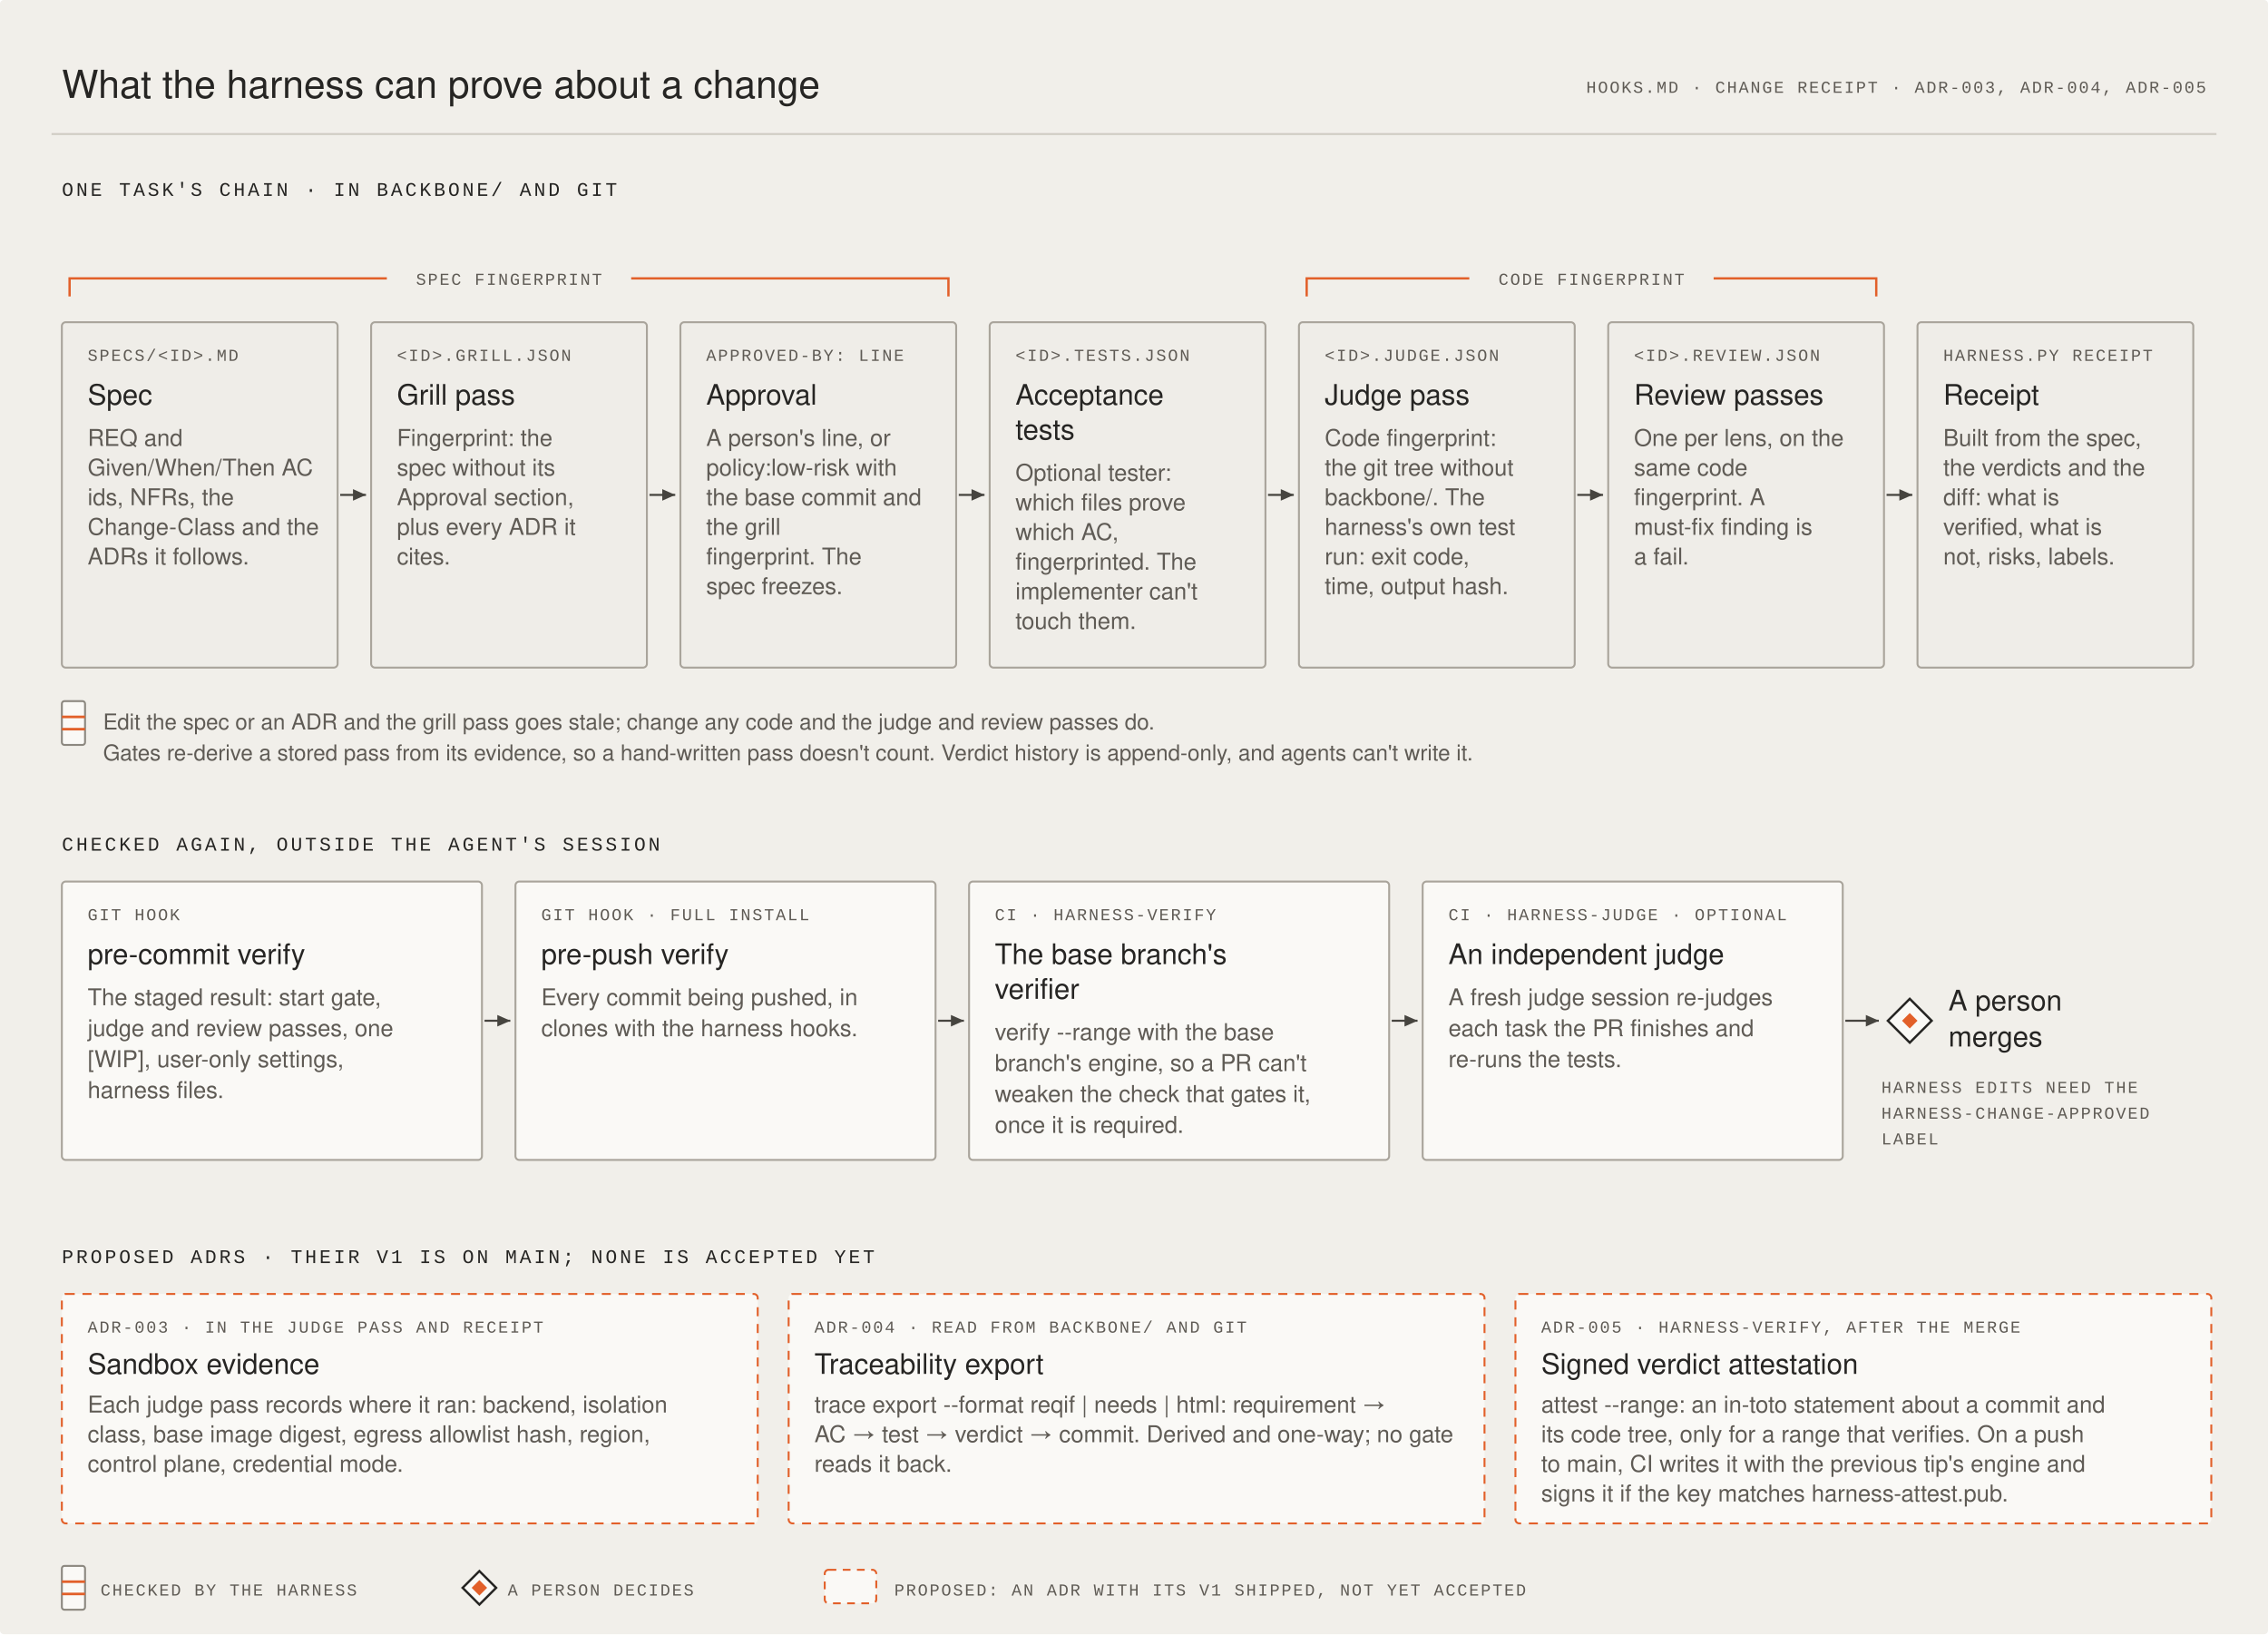
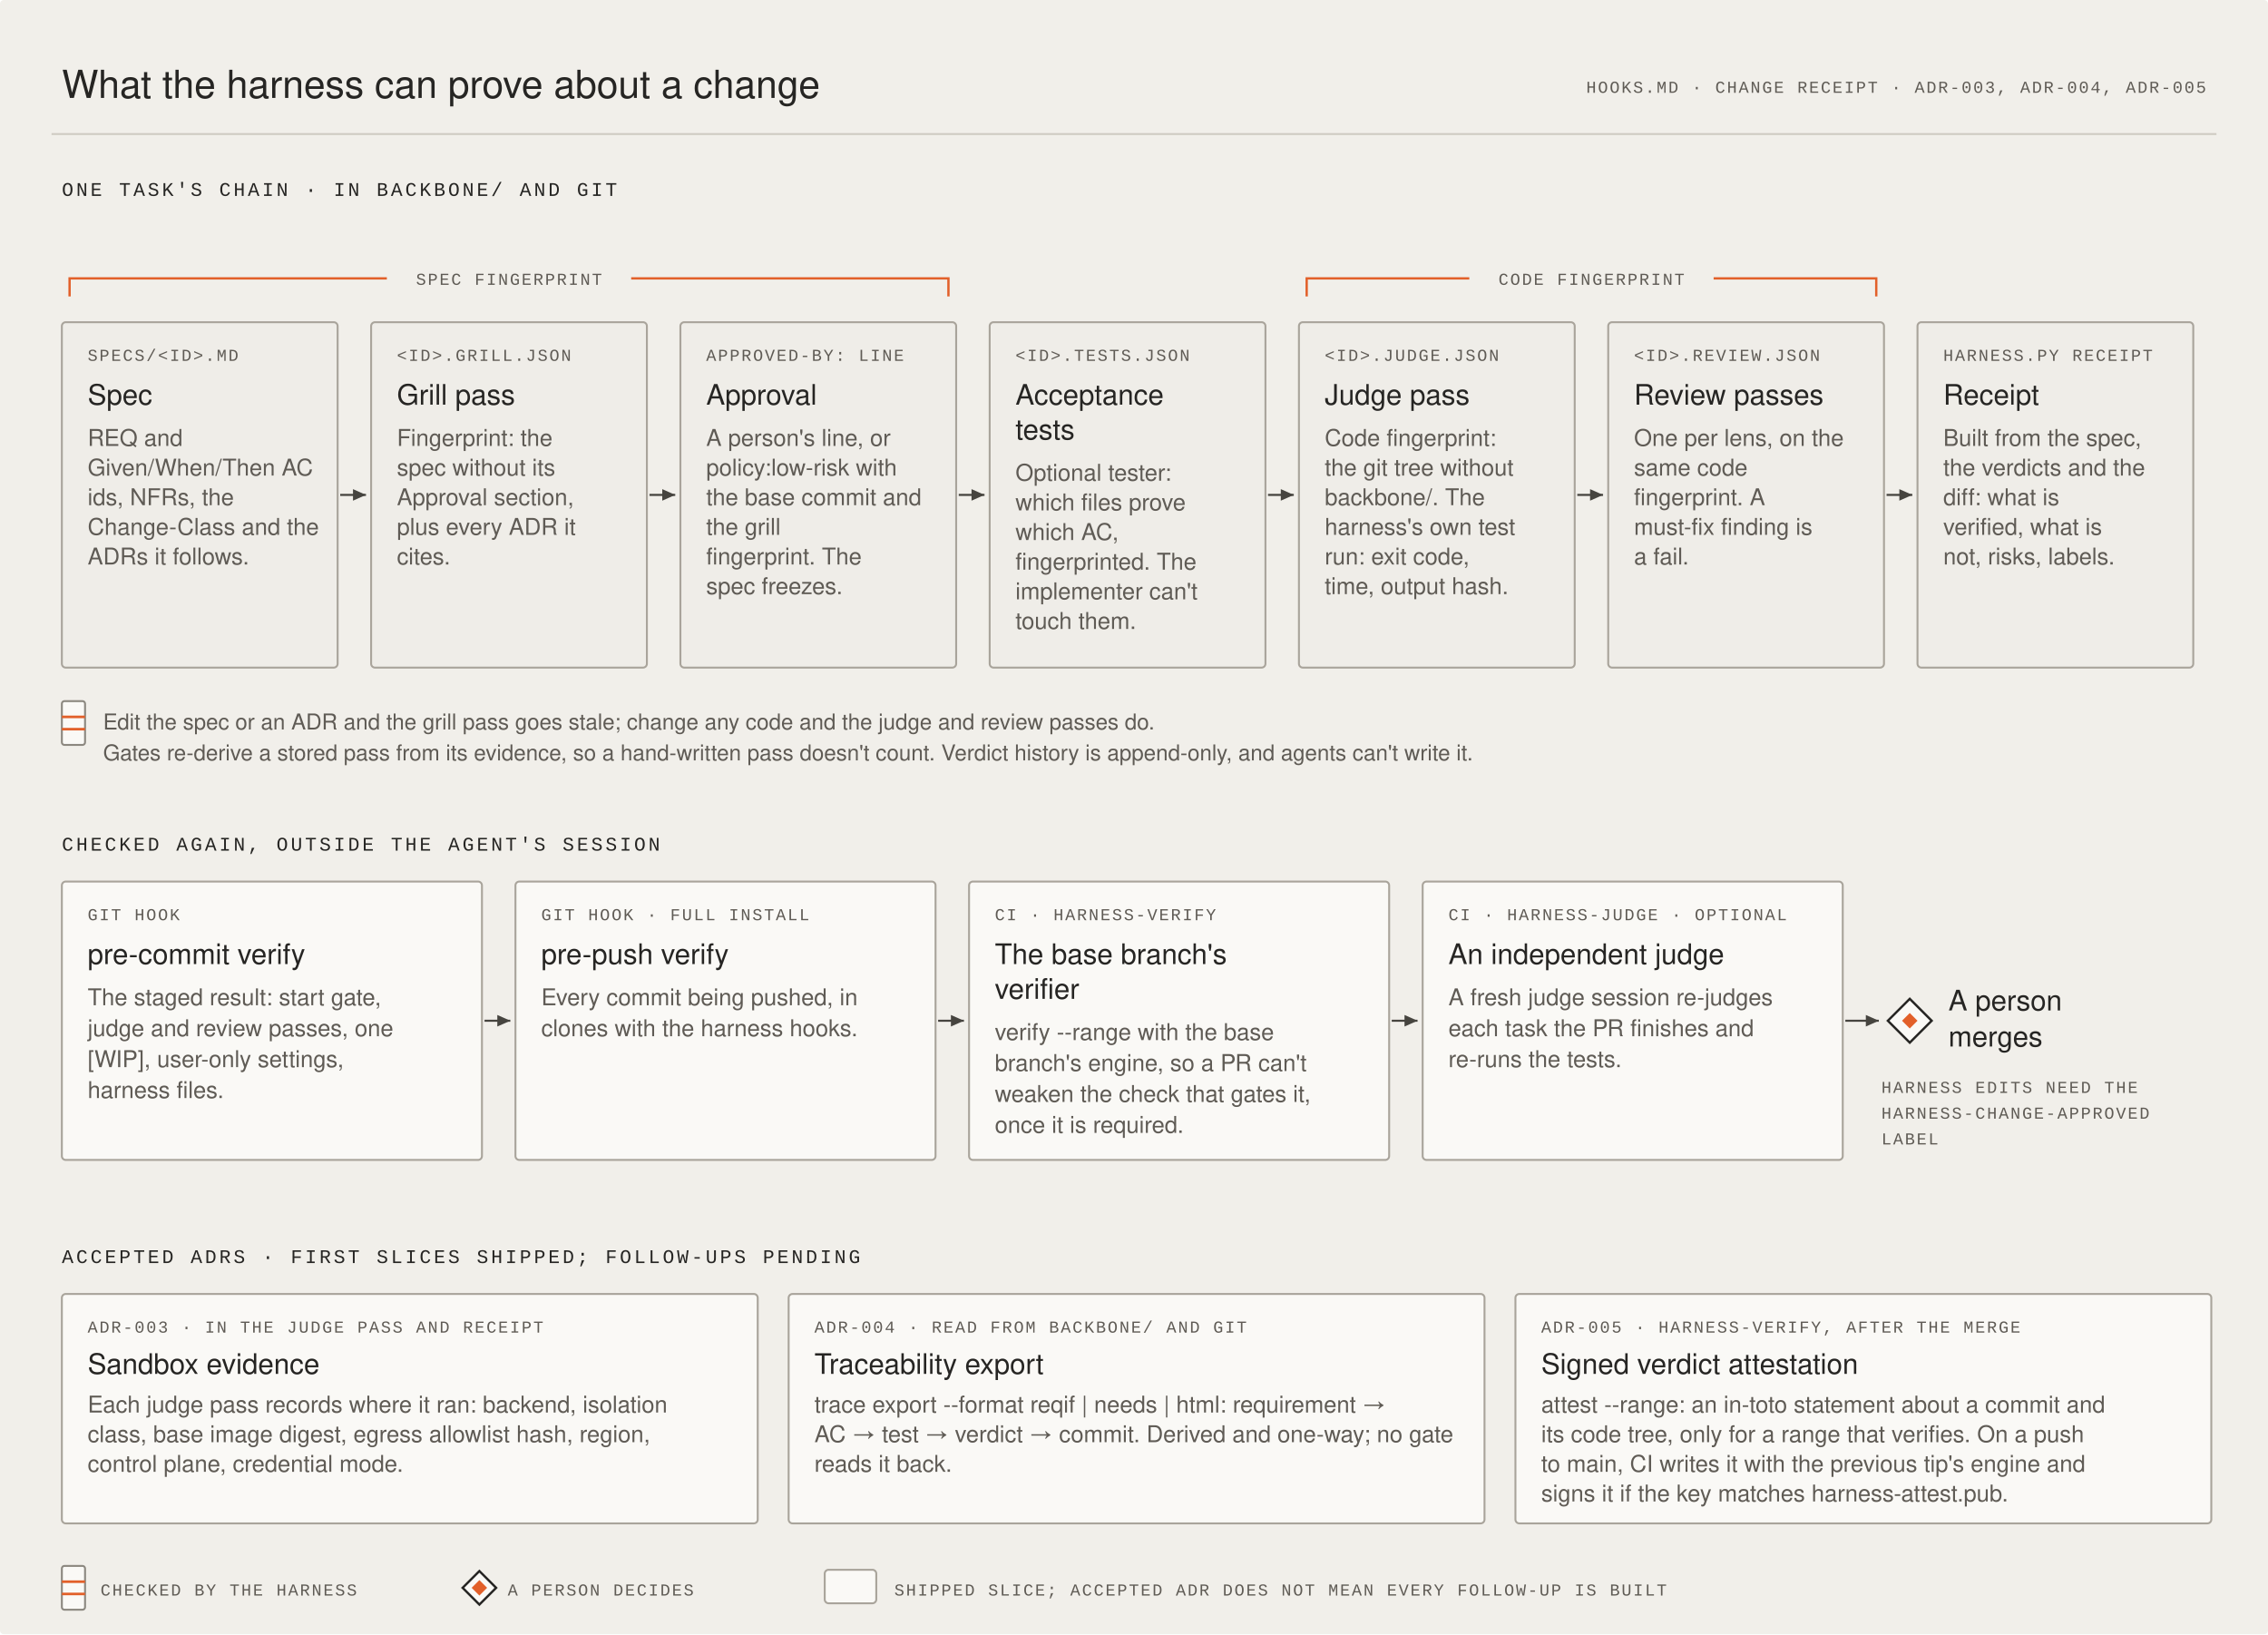
<svg xmlns="http://www.w3.org/2000/svg" viewBox="0 0 1760 1268" width="1760" height="1268" role="img" aria-labelledby="t d">
  <style>
  .mono { font-family: ui-monospace, SFMono-Regular, Menlo, Consolas, 'Liberation Mono', monospace; letter-spacing: 0.12em; fill: #262523; }
  .sans { font-family: -apple-system, BlinkMacSystemFont, 'Segoe UI', Helvetica, Arial, sans-serif; fill: #262523; }
  .h1 { font-family: -apple-system, BlinkMacSystemFont, 'Segoe UI', Helvetica, Arial, sans-serif; font-size: 30px; fill: #262523; }
  .stage { font-family: -apple-system, BlinkMacSystemFont, 'Segoe UI', Helvetica, Arial, sans-serif; font-size: 31px; fill: #262523; }
  .num { font-family: ui-monospace, SFMono-Regular, Menlo, Consolas, 'Liberation Mono', monospace; font-size: 15px; letter-spacing: 0.08em; fill: #E2602A; }
  .ref { font-family: ui-monospace, SFMono-Regular, Menlo, Consolas, 'Liberation Mono', monospace; font-size: 14px; letter-spacing: 0.08em; fill: #5F5B55; }
  .label { font-family: ui-monospace, SFMono-Regular, Menlo, Consolas, 'Liberation Mono', monospace; font-size: 15px; letter-spacing: 0.14em; fill: #262523; }
  .chip { font-family: ui-monospace, SFMono-Regular, Menlo, Consolas, 'Liberation Mono', monospace; font-size: 14px; letter-spacing: 0.12em; fill: #262523; }
  .tiny { font-family: ui-monospace, SFMono-Regular, Menlo, Consolas, 'Liberation Mono', monospace; font-size: 13px; letter-spacing: 0.1em; fill: #5F5B55; }
  .title { font-family: -apple-system, BlinkMacSystemFont, 'Segoe UI', Helvetica, Arial, sans-serif; font-size: 25px; fill: #262523; }
  .title-s { font-family: -apple-system, BlinkMacSystemFont, 'Segoe UI', Helvetica, Arial, sans-serif; font-size: 22px; fill: #262523; }
  .body { font-family: -apple-system, BlinkMacSystemFont, 'Segoe UI', Helvetica, Arial, sans-serif; font-size: 18px; fill: #5F5B55; }
  .item { font-family: -apple-system, BlinkMacSystemFont, 'Segoe UI', Helvetica, Arial, sans-serif; font-size: 19px; fill: #262523; }
  .note { font-family: -apple-system, BlinkMacSystemFont, 'Segoe UI', Helvetica, Arial, sans-serif; font-size: 17px; fill: #5F5B55; }
  .gov { font-family: -apple-system, BlinkMacSystemFont, 'Segoe UI', Helvetica, Arial, sans-serif; font-size: 18px; fill: #262523; }
  .code { font-family: ui-monospace, SFMono-Regular, Menlo, Consolas, 'Liberation Mono', monospace; font-size: 15px; letter-spacing: 0; fill: #262523; }
  .msg { font-family: -apple-system, BlinkMacSystemFont, 'Segoe UI', Helvetica, Arial, sans-serif; font-size: 16px; fill: #262523; }
  .msg-s { font-family: -apple-system, BlinkMacSystemFont, 'Segoe UI', Helvetica, Arial, sans-serif; font-size: 15px; fill: #5F5B55; }
  .code-s { font-family: ui-monospace, SFMono-Regular, Menlo, Consolas, 'Liberation Mono', monospace; font-size: 14px; letter-spacing: 0; fill: #262523; }
</style>
  <defs>
    <marker id="arrow" viewBox="0 0 10 10" refX="9" refY="5" markerWidth="7" markerHeight="7" orient="auto-start-reverse">
      <path d="M0,1 L9,5 L0,9 z" fill="#46443F" />
    </marker>
    <marker id="arrow-o" viewBox="0 0 10 10" refX="9" refY="5" markerWidth="7" markerHeight="7" orient="auto-start-reverse">
      <path d="M0,1 L9,5 L0,9 z" fill="#E2602A" />
    </marker>
    <marker id="arrow-g" viewBox="0 0 10 10" refX="9" refY="5" markerWidth="7" markerHeight="7" orient="auto-start-reverse">
      <path d="M0,1 L9,5 L0,9 z" fill="#8C8880" />
    </marker>
  </defs>
  <rect x="0" y="0" width="1760" height="1268" rx="3" fill="#F1EFEA" stroke="none" stroke-width="1.5" />
  <text x="48" y="76" class="h1">What the harness can prove about a change</text>
  <text x="1712" y="72" class="tiny" text-anchor="end">HOOKS.MD · CHANGE RECEIPT · ADR-003, ADR-004, ADR-005</text>
  <line x1="40" y1="104" x2="1720" y2="104" stroke="#CFCBC3" stroke-width="1.5" />
  <text x="48" y="152" class="label">ONE TASK'S CHAIN · IN BACKBONE/ AND GIT</text>
  <rect x="48" y="250" width="214" height="268" rx="3" fill="#EFEDE8" stroke="#A9A49B" stroke-width="1.5" />
  <text x="68" y="280" class="tiny">SPECS/&lt;ID&gt;.MD</text>
  <text x="68" y="314" class="title-s">
    <tspan x="68" dy="0">Spec</tspan>
  </text>
  <text x="68" y="346" class="body">
    <tspan x="68" dy="0">REQ and</tspan>
    <tspan x="68" dy="23">Given/When/Then AC</tspan>
    <tspan x="68" dy="23">ids, NFRs, the</tspan>
    <tspan x="68" dy="23">Change-Class and the</tspan>
    <tspan x="68" dy="23">ADRs it follows.</tspan>
  </text>
  <line x1="264" y1="384.0" x2="284" y2="384.0" stroke="#46443F" stroke-width="1.6" marker-end="url(#arrow)" />
  <rect x="288" y="250" width="214" height="268" rx="3" fill="#EFEDE8" stroke="#A9A49B" stroke-width="1.5" />
  <text x="308" y="280" class="tiny">&lt;ID&gt;.GRILL.JSON</text>
  <text x="308" y="314" class="title-s">
    <tspan x="308" dy="0">Grill pass</tspan>
  </text>
  <text x="308" y="346" class="body">
    <tspan x="308" dy="0">Fingerprint: the</tspan>
    <tspan x="308" dy="23">spec without its</tspan>
    <tspan x="308" dy="23">Approval section,</tspan>
    <tspan x="308" dy="23">plus every ADR it</tspan>
    <tspan x="308" dy="23">cites.</tspan>
  </text>
  <line x1="504" y1="384.0" x2="524" y2="384.0" stroke="#46443F" stroke-width="1.6" marker-end="url(#arrow)" />
  <rect x="528" y="250" width="214" height="268" rx="3" fill="#EFEDE8" stroke="#A9A49B" stroke-width="1.5" />
  <text x="548" y="280" class="tiny">APPROVED-BY: LINE</text>
  <text x="548" y="314" class="title-s">
    <tspan x="548" dy="0">Approval</tspan>
  </text>
  <text x="548" y="346" class="body">
    <tspan x="548" dy="0">A person's line, or</tspan>
    <tspan x="548" dy="23">policy:low-risk with</tspan>
    <tspan x="548" dy="23">the base commit and</tspan>
    <tspan x="548" dy="23">the grill</tspan>
    <tspan x="548" dy="23">fingerprint. The</tspan>
    <tspan x="548" dy="23">spec freezes.</tspan>
  </text>
  <line x1="744" y1="384.0" x2="764" y2="384.0" stroke="#46443F" stroke-width="1.6" marker-end="url(#arrow)" />
  <rect x="768" y="250" width="214" height="268" rx="3" fill="#EFEDE8" stroke="#A9A49B" stroke-width="1.5" />
  <text x="788" y="280" class="tiny">&lt;ID&gt;.TESTS.JSON</text>
  <text x="788" y="314" class="title-s">
    <tspan x="788" dy="0">Acceptance</tspan>
    <tspan x="788" dy="27">tests</tspan>
  </text>
  <text x="788" y="373" class="body">
    <tspan x="788" dy="0">Optional tester:</tspan>
    <tspan x="788" dy="23">which files prove</tspan>
    <tspan x="788" dy="23">which AC,</tspan>
    <tspan x="788" dy="23">fingerprinted. The</tspan>
    <tspan x="788" dy="23">implementer can't</tspan>
    <tspan x="788" dy="23">touch them.</tspan>
  </text>
  <line x1="984" y1="384.0" x2="1004" y2="384.0" stroke="#46443F" stroke-width="1.6" marker-end="url(#arrow)" />
  <rect x="1008" y="250" width="214" height="268" rx="3" fill="#EFEDE8" stroke="#A9A49B" stroke-width="1.5" />
  <text x="1028" y="280" class="tiny">&lt;ID&gt;.JUDGE.JSON</text>
  <text x="1028" y="314" class="title-s">
    <tspan x="1028" dy="0">Judge pass</tspan>
  </text>
  <text x="1028" y="346" class="body">
    <tspan x="1028" dy="0">Code fingerprint:</tspan>
    <tspan x="1028" dy="23">the git tree without</tspan>
    <tspan x="1028" dy="23">backbone/. The</tspan>
    <tspan x="1028" dy="23">harness's own test</tspan>
    <tspan x="1028" dy="23">run: exit code,</tspan>
    <tspan x="1028" dy="23">time, output hash.</tspan>
  </text>
  <line x1="1224" y1="384.0" x2="1244" y2="384.0" stroke="#46443F" stroke-width="1.6" marker-end="url(#arrow)" />
  <rect x="1248" y="250" width="214" height="268" rx="3" fill="#EFEDE8" stroke="#A9A49B" stroke-width="1.5" />
  <text x="1268" y="280" class="tiny">&lt;ID&gt;.REVIEW.JSON</text>
  <text x="1268" y="314" class="title-s">
    <tspan x="1268" dy="0">Review passes</tspan>
  </text>
  <text x="1268" y="346" class="body">
    <tspan x="1268" dy="0">One per lens, on the</tspan>
    <tspan x="1268" dy="23">same code</tspan>
    <tspan x="1268" dy="23">fingerprint. A</tspan>
    <tspan x="1268" dy="23">must-fix finding is</tspan>
    <tspan x="1268" dy="23">a fail.</tspan>
  </text>
  <line x1="1464" y1="384.0" x2="1484" y2="384.0" stroke="#46443F" stroke-width="1.6" marker-end="url(#arrow)" />
  <rect x="1488" y="250" width="214" height="268" rx="3" fill="#EFEDE8" stroke="#A9A49B" stroke-width="1.5" />
  <text x="1508" y="280" class="tiny">HARNESS.PY RECEIPT</text>
  <text x="1508" y="314" class="title-s">
    <tspan x="1508" dy="0">Receipt</tspan>
  </text>
  <text x="1508" y="346" class="body">
    <tspan x="1508" dy="0">Built from the spec,</tspan>
    <tspan x="1508" dy="23">the verdicts and the</tspan>
    <tspan x="1508" dy="23">diff: what is</tspan>
    <tspan x="1508" dy="23">verified, what is</tspan>
    <tspan x="1508" dy="23">not, risks, labels.</tspan>
  </text>
  <path d="M54,230 L54,216 L736,216 L736,230" fill="none" stroke="#E2602A" stroke-width="1.8" />
  <rect x="300.2" y="203" width="189.6" height="26" rx="3" fill="#F1EFEA" stroke="none" stroke-width="1.5" />
  <text x="395.0" y="221" class="tiny" text-anchor="middle" fill="#E2602A">SPEC FINGERPRINT</text>
  <path d="M1014,230 L1014,216 L1456,216 L1456,230" fill="none" stroke="#E2602A" stroke-width="1.8" />
  <rect x="1140.2" y="203" width="189.6" height="26" rx="3" fill="#F1EFEA" stroke="none" stroke-width="1.5" />
  <text x="1235.0" y="221" class="tiny" text-anchor="middle" fill="#E2602A">CODE FINGERPRINT</text>
  <g>
    <rect x="48" y="544" width="18" height="34" rx="2" fill="#FAF9F6" stroke="#8C8880" stroke-width="1.5" />
    <line x1="48" y1="556.24" x2="66" y2="556.24" stroke="#E2602A" stroke-width="2" />
    <line x1="48" y1="565.76" x2="66" y2="565.76" stroke="#E2602A" stroke-width="2" />
  </g>
  <text x="80" y="566" class="note">
    <tspan x="80" dy="0">Edit the spec or an ADR and the grill pass goes stale; change any code and the judge and review passes do.</tspan>
    <tspan x="80" dy="24">Gates re-derive a stored pass from its evidence, so a hand-written pass doesn't count. Verdict history is append-only, and agents can't write it.</tspan>
  </text>
  <text x="48" y="660" class="label">CHECKED AGAIN, OUTSIDE THE AGENT'S SESSION</text>
  <rect x="48" y="684" width="326" height="216" rx="3" fill="#FAF9F6" stroke="#A9A49B" stroke-width="1.5" />
  <text x="68" y="714" class="tiny">GIT HOOK</text>
  <text x="68" y="748" class="title-s">
    <tspan x="68" dy="0">pre-commit verify</tspan>
  </text>
  <text x="68" y="780" class="body">
    <tspan x="68" dy="0">The staged result: start gate,</tspan>
    <tspan x="68" dy="24">judge and review passes, one</tspan>
    <tspan x="68" dy="24">[WIP], user-only settings,</tspan>
    <tspan x="68" dy="24">harness files.</tspan>
  </text>
  <line x1="376" y1="792.0" x2="396" y2="792.0" stroke="#46443F" stroke-width="1.6" marker-end="url(#arrow)" />
  <rect x="400" y="684" width="326" height="216" rx="3" fill="#FAF9F6" stroke="#A9A49B" stroke-width="1.5" />
  <text x="420" y="714" class="tiny">GIT HOOK · FULL INSTALL</text>
  <text x="420" y="748" class="title-s">
    <tspan x="420" dy="0">pre-push verify</tspan>
  </text>
  <text x="420" y="780" class="body">
    <tspan x="420" dy="0">Every commit being pushed, in</tspan>
    <tspan x="420" dy="24">clones with the harness hooks.</tspan>
  </text>
  <line x1="728" y1="792.0" x2="748" y2="792.0" stroke="#46443F" stroke-width="1.6" marker-end="url(#arrow)" />
  <rect x="752" y="684" width="326" height="216" rx="3" fill="#FAF9F6" stroke="#A9A49B" stroke-width="1.5" />
  <text x="772" y="714" class="tiny">CI · HARNESS-VERIFY</text>
  <text x="772" y="748" class="title-s">
    <tspan x="772" dy="0">The base branch's</tspan>
    <tspan x="772" dy="27">verifier</tspan>
  </text>
  <text x="772" y="807" class="body">
    <tspan x="772" dy="0">verify --range with the base</tspan>
    <tspan x="772" dy="24">branch's engine, so a PR can't</tspan>
    <tspan x="772" dy="24">weaken the check that gates it,</tspan>
    <tspan x="772" dy="24">once it is required.</tspan>
  </text>
  <line x1="1080" y1="792.0" x2="1100" y2="792.0" stroke="#46443F" stroke-width="1.6" marker-end="url(#arrow)" />
  <rect x="1104" y="684" width="326" height="216" rx="3" fill="#FAF9F6" stroke="#A9A49B" stroke-width="1.5" />
  <text x="1124" y="714" class="tiny">CI · HARNESS-JUDGE · OPTIONAL</text>
  <text x="1124" y="748" class="title-s">
    <tspan x="1124" dy="0">An independent judge</tspan>
  </text>
  <text x="1124" y="780" class="body">
    <tspan x="1124" dy="0">A fresh judge session re-judges</tspan>
    <tspan x="1124" dy="24">each task the PR finishes and</tspan>
    <tspan x="1124" dy="24">re-runs the tests.</tspan>
  </text>
  <line x1="1432" y1="792.0" x2="1458" y2="792.0" stroke="#46443F" stroke-width="1.6" marker-end="url(#arrow)" />
  <g>
    <path d="M1482,775.0 L1499,792.0 L1482,809.0 L1465,792.0 z" fill="#FAF9F6" stroke="#262523" stroke-width="1.8" />
    <path d="M1482,786.0 L1488,792.0 L1482,798.0 L1476,792.0 z" fill="#E2602A" />
  </g>
  <text x="1512" y="784.0" class="title-s">A person</text>
  <text x="1512" y="812.0" class="title-s">merges</text>
  <text x="1460" y="848.0" class="tiny">HARNESS EDITS NEED THE</text>
  <text x="1460" y="868.0" class="tiny">HARNESS-CHANGE-APPROVED</text>
  <text x="1460" y="888.0" class="tiny">LABEL</text>
-   <text x="48" y="980" class="label">PROPOSED ADRS · THEIR V1 IS ON MAIN; NONE IS ACCEPTED YET</text>
-   <rect x="48" y="1004" width="540" height="178" rx="3" fill="#FAF9F6" stroke="#E2602A" stroke-width="1.5" stroke-dasharray="7 6" />
+   <text x="48" y="980" class="label">ACCEPTED ADRS · FIRST SLICES SHIPPED; FOLLOW-UPS PENDING</text>
+   <rect x="48" y="1004" width="540" height="178" rx="3" fill="#FAF9F6" stroke="#A9A49B" stroke-width="1.5" />
  <text x="68" y="1034" class="tiny" fill="#E2602A">ADR-003 · IN THE JUDGE PASS AND RECEIPT</text>
  <text x="68" y="1066" class="title-s">Sandbox evidence</text>
  <text x="68" y="1096" class="body">
    <tspan x="68" dy="0">Each judge pass records where it ran: backend, isolation</tspan>
    <tspan x="68" dy="23">class, base image digest, egress allowlist hash, region,</tspan>
    <tspan x="68" dy="23">control plane, credential mode.</tspan>
  </text>
-   <rect x="612" y="1004" width="540" height="178" rx="3" fill="#FAF9F6" stroke="#E2602A" stroke-width="1.5" stroke-dasharray="7 6" />
+   <rect x="612" y="1004" width="540" height="178" rx="3" fill="#FAF9F6" stroke="#A9A49B" stroke-width="1.5" />
  <text x="632" y="1034" class="tiny" fill="#E2602A">ADR-004 · READ FROM BACKBONE/ AND GIT</text>
  <text x="632" y="1066" class="title-s">Traceability export</text>
  <text x="632" y="1096" class="body">
    <tspan x="632" dy="0">trace export --format reqif | needs | html: requirement →</tspan>
    <tspan x="632" dy="23">AC → test → verdict → commit. Derived and one-way; no gate</tspan>
    <tspan x="632" dy="23">reads it back.</tspan>
  </text>
-   <rect x="1176" y="1004" width="540" height="178" rx="3" fill="#FAF9F6" stroke="#E2602A" stroke-width="1.5" stroke-dasharray="7 6" />
+   <rect x="1176" y="1004" width="540" height="178" rx="3" fill="#FAF9F6" stroke="#A9A49B" stroke-width="1.5" />
  <text x="1196" y="1034" class="tiny" fill="#E2602A">ADR-005 · HARNESS-VERIFY, AFTER THE MERGE</text>
  <text x="1196" y="1066" class="title-s">Signed verdict attestation</text>
  <text x="1196" y="1096" class="body">
    <tspan x="1196" dy="0">attest --range: an in-toto statement about a commit and</tspan>
    <tspan x="1196" dy="23">its code tree, only for a range that verifies. On a push</tspan>
    <tspan x="1196" dy="23">to main, CI writes it with the previous tip's engine and</tspan>
    <tspan x="1196" dy="23">signs it if the key matches harness-attest.pub.</tspan>
  </text>
  <g>
    <rect x="48" y="1215" width="18" height="34" rx="2" fill="#FAF9F6" stroke="#8C8880" stroke-width="1.5" />
    <line x1="48" y1="1227.24" x2="66" y2="1227.24" stroke="#E2602A" stroke-width="2" />
    <line x1="48" y1="1236.76" x2="66" y2="1236.76" stroke="#E2602A" stroke-width="2" />
  </g>
  <text x="78" y="1238" class="tiny">CHECKED BY THE HARNESS</text>
  <g>
    <path d="M372,1219 L385,1232 L372,1245 L359,1232 z" fill="#FAF9F6" stroke="#262523" stroke-width="1.8" />
    <path d="M372,1226 L378,1232 L372,1238 L366,1232 z" fill="#E2602A" />
  </g>
  <text x="394" y="1238" class="tiny">A PERSON DECIDES</text>
-   <rect x="640" y="1218" width="40" height="26" rx="3" fill="#FAF9F6" stroke="#E2602A" stroke-width="1.5" stroke-dasharray="6 5" />
-   <text x="694" y="1238" class="tiny">PROPOSED: AN ADR WITH ITS V1 SHIPPED, NOT YET ACCEPTED</text>
+   <rect x="640" y="1218" width="40" height="26" rx="3" fill="#FAF9F6" stroke="#A9A49B" stroke-width="1.5" />
+   <text x="694" y="1238" class="tiny">SHIPPED SLICE; ACCEPTED ADR DOES NOT MEAN EVERY FOLLOW-UP IS BUILT</text>
</svg>
